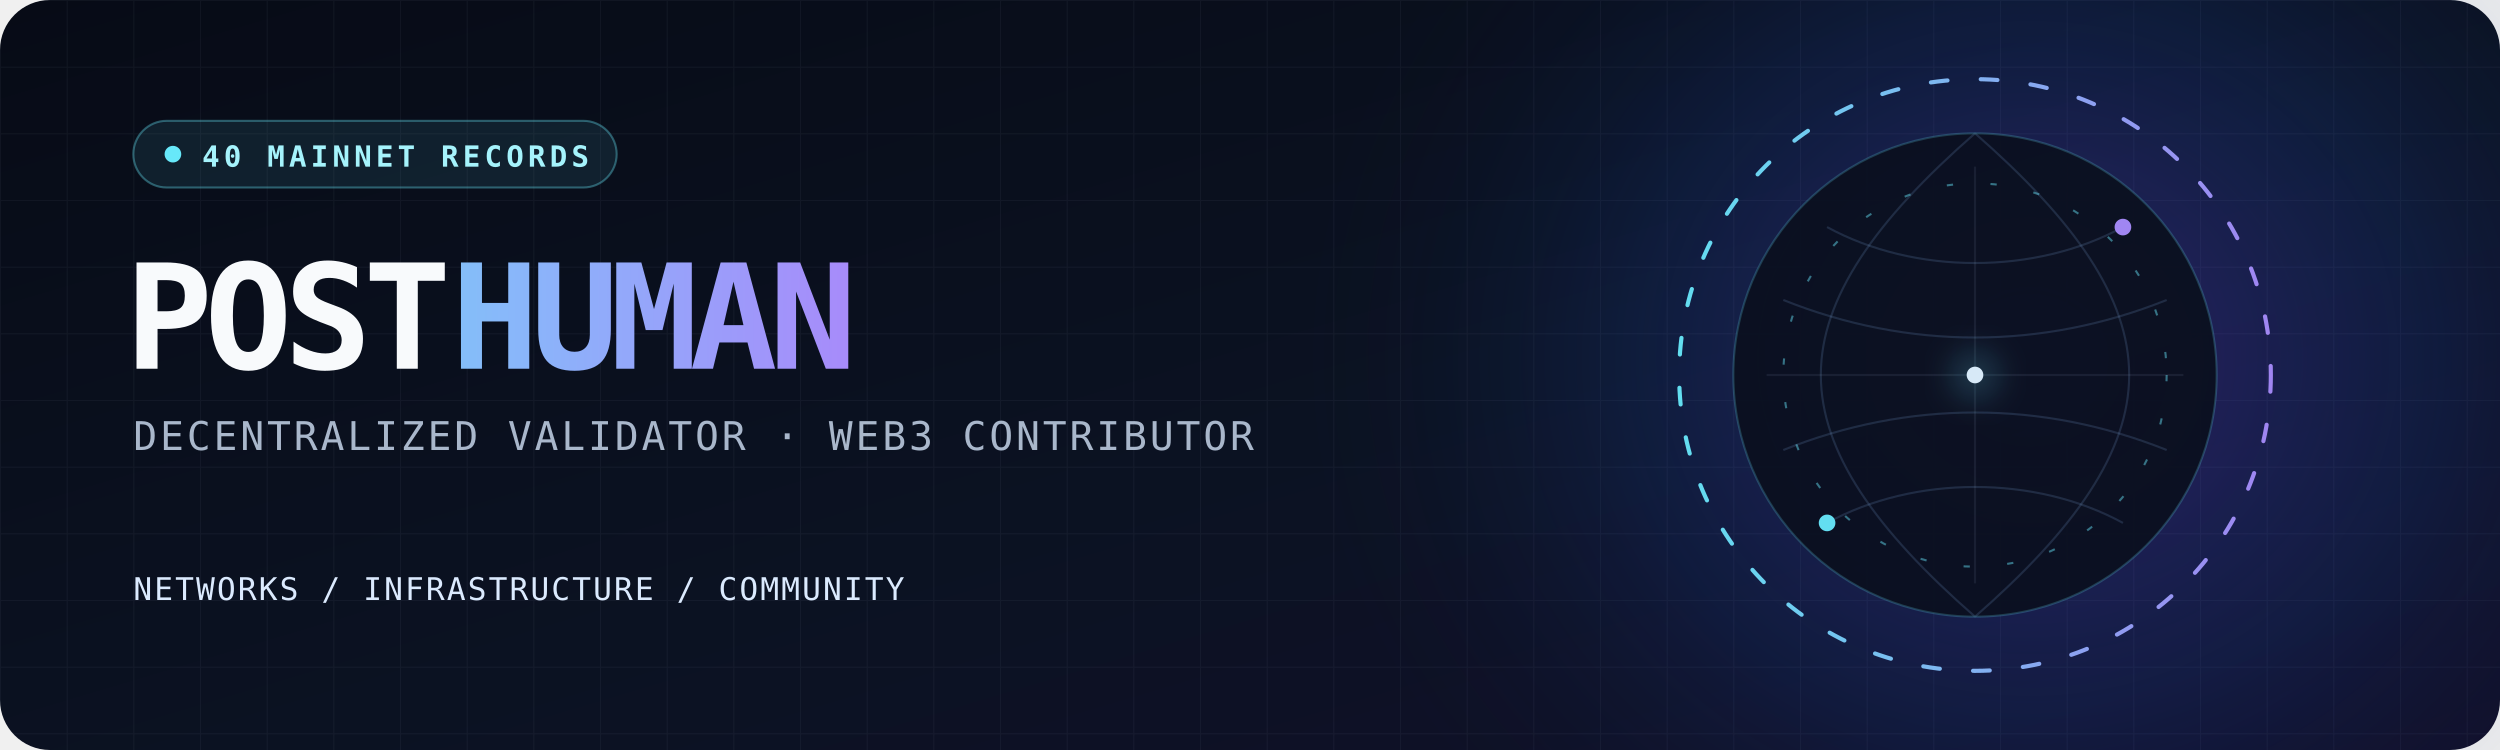
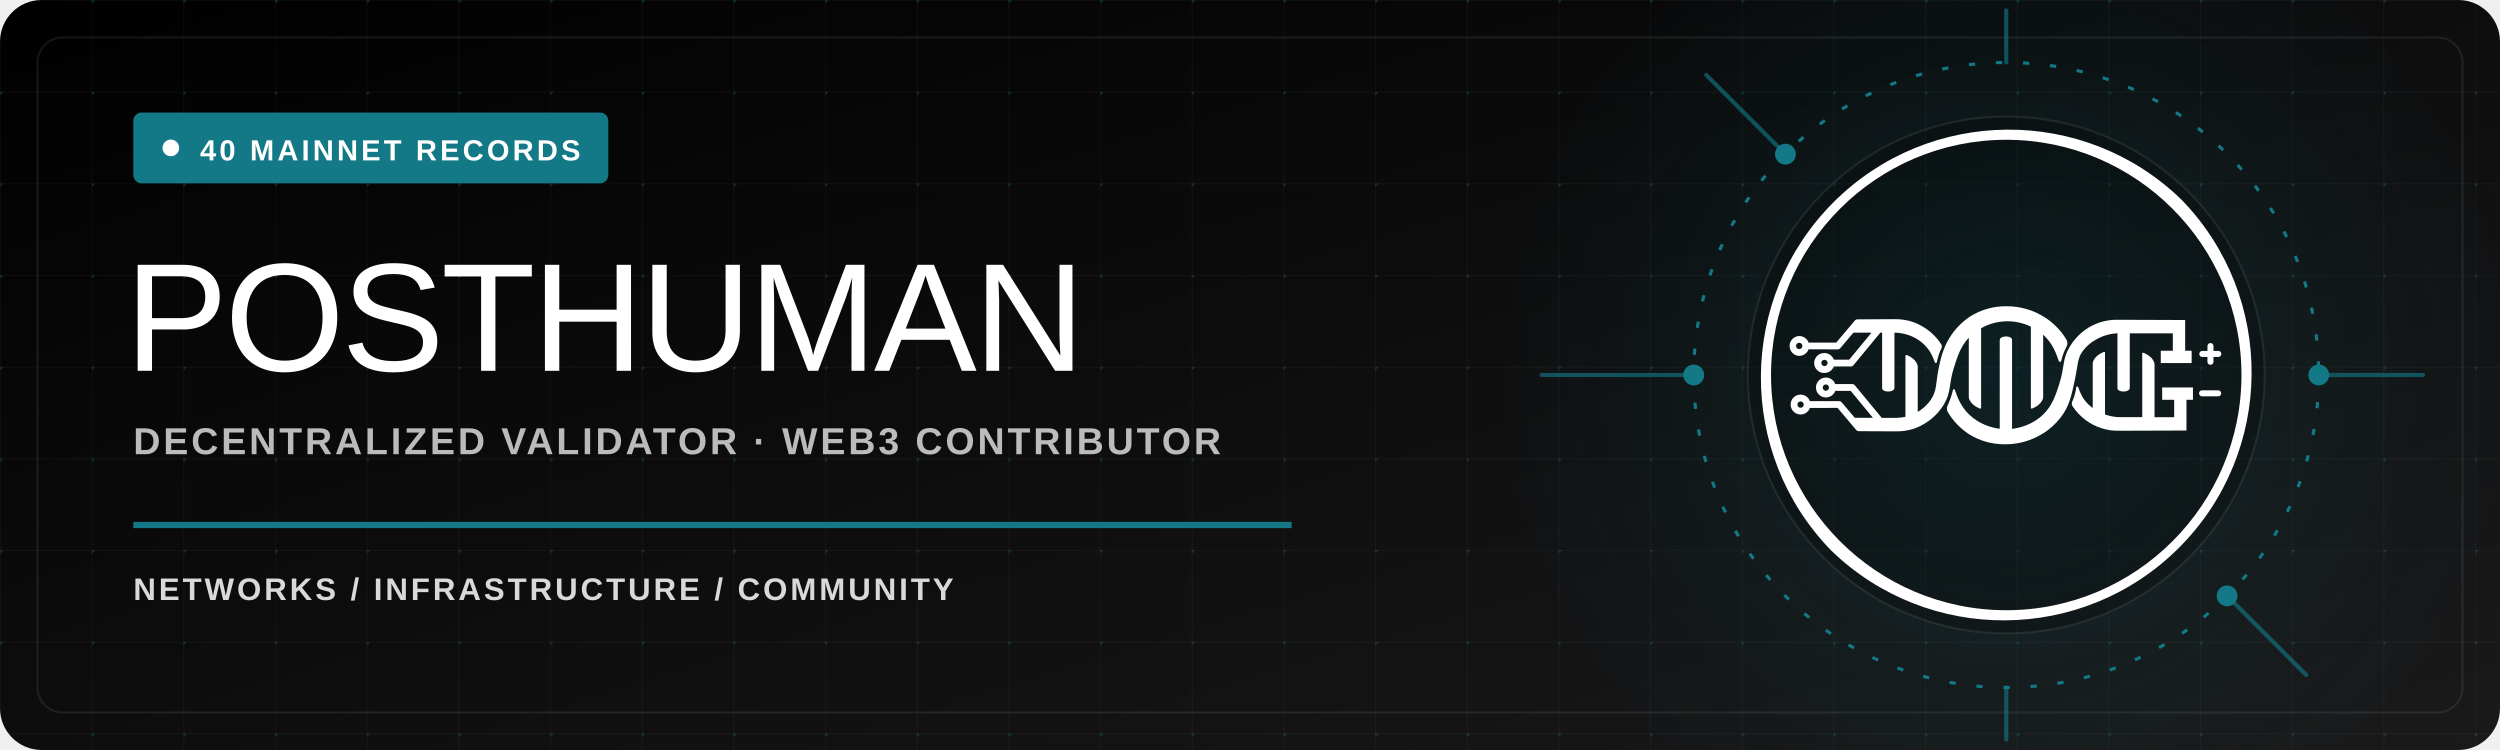
<svg xmlns="http://www.w3.org/2000/svg" width="1200" height="360" viewBox="0 0 1200 360" role="img" aria-labelledby="title description">
  <defs>
    <linearGradient id="background" x1="0" y1="0" x2="1" y2="1">
-       <stop offset="0" stop-color="#070b16" />
-       <stop offset="0.55" stop-color="#0b1222" />
-       <stop offset="1" stop-color="#11102a" />
+       <stop offset="0" stop-color="#000000" />
+       <stop offset="0.64" stop-color="#111112" />
+       <stop offset="1" stop-color="#1A1A1B" />
    </linearGradient>
-     <linearGradient id="accent" x1="0" y1="0" x2="1" y2="0">
-       <stop offset="0" stop-color="#67e8f9" />
-       <stop offset="1" stop-color="#a78bfa" />
-     </linearGradient>
-     <radialGradient id="glow">
-       <stop offset="0" stop-color="#7c3aed" stop-opacity="0.34" />
-       <stop offset="0.55" stop-color="#2563eb" stop-opacity="0.12" />
-       <stop offset="1" stop-color="#0b1222" stop-opacity="0" />
+     <radialGradient id="brand-glow" cx="50%" cy="50%" r="50%">
+       <stop offset="0" stop-color="#137987" stop-opacity="0.24" />
+       <stop offset="0.56" stop-color="#137987" stop-opacity="0.08" />
+       <stop offset="1" stop-color="#137987" stop-opacity="0" />
    </radialGradient>
-     <pattern id="grid" width="32" height="32" patternUnits="userSpaceOnUse">
-       <path d="M32 0H0V32" fill="none" stroke="#dbeafe" stroke-opacity="0.045" />
+     <pattern id="network-grid" width="44" height="44" patternUnits="userSpaceOnUse">
+       <path d="M44 0H0V44" fill="none" stroke="#FFFFFF" stroke-opacity="0.035" />
+       <circle cx="0" cy="0" r="1.5" fill="#137987" fill-opacity="0.28" />
    </pattern>
-     <filter id="soft-glow" x="-50%" y="-50%" width="200%" height="200%">
-       <feGaussianBlur stdDeviation="7" />
-     </filter>
+     <symbol id="posthuman-logo" viewBox="0 0 512 512">
+       <path d="M335.25,230.91A43.65,43.65,0,0,1,349.4,219a49.16,49.16,0,0,1,21.09-6.07h.33V269.4a2.72,2.72,0,0,0,.29,1.33c.8,1.57,3.38,2.36,6,2.35s5.22-.83,6.1-2.48a2.9,2.9,0,0,0,.34-1.2V212.94L428,213v17.93H415.56v12.77h31.88V230.91h-6.7V199.22c-21.29-.09-48.65-.17-69.94-.25h0a55.63,55.63,0,0,0-34.15,11,58.17,58.17,0,0,0-15.11,16.82c-8,13.35-4.86,20.15-10.86,38.71-3.77,11.64-7.17,22.14-16.52,31.27-11,10.69-24.38,13.89-32.17,14.84,0-23.71,0-71.82,0-91.73a2.69,2.69,0,0,0-.28-1.33c-.81-1.57-3.38-2.36-6-2.34s-5.21.83-6.1,2.47a3.07,3.07,0,0,0-.34,1.2v91.65c-7.88-1-21.07-4.39-31.89-15-7.74-7.6-11.44-16.14-14.54-25.37a1,1,0,0,0-1.83.09c-.15.66-.31,1.32-.48,2a81.19,81.19,0,0,1-5.11,14.25,7.3,7.3,0,0,0,.28,6.91l.23.38a71,71,0,0,0,21.36,22.18,68.66,68.66,0,0,0,37.26,10.57h1.19a72.76,72.76,0,0,0,38.43-11.3,70,70,0,0,0,21.53-21.45c6.05-9.82,8-19.16,11.14-33.85C330.29,244.55,329.32,238.89,335.25,230.91Z" />
+       <path d="M217.33,217.5v60.79a9.65,9.65,0,0,0,.11,1.42s1,6.62,10.53,10.63a4.22,4.22,0,0,0,1.21.36.83.83,0,0,0,.65-.17.85.85,0,0,0,.2-.66V207.68a55.48,55.48,0,0,1,51.39-1.62v83.81a.85.85,0,0,0,.2.66.83.83,0,0,0,.65.17,4.22,4.22,0,0,0,1.21-.36c9.53-4,10.53-10.63,10.53-10.63a9.65,9.65,0,0,0,.11-1.42V214.44c.48.43.95.87,1.42,1.33,7.9,7.69,11.55,16.37,14.76,25.89a1.23,1.23,0,0,0,1.26.85,1.24,1.24,0,0,0,1.18-1,58.35,58.35,0,0,1,1.59-5.72,56.41,56.41,0,0,1,3.88-8.9,7.45,7.45,0,0,0,0-7.25c-.35-.63-.72-1.25-1.11-1.88a70.07,70.07,0,0,0-21.52-21.44A72.76,72.76,0,0,0,257.14,185h-1.2a68.65,68.65,0,0,0-37.25,10.58,70.89,70.89,0,0,0-21.36,22.17c-7,11.46-9.31,22.6-11.09,31.28-3.26,15.86-1.56,22.85-8.17,32.58a42.11,42.11,0,0,1-10.47,10.56c-1,.71-2,1.34-3,1.93V247.73a9.73,9.73,0,0,0-.11-1.42s-1-6.61-10.54-10.63a4.13,4.13,0,0,0-1.21-.35.8.8,0,0,0-.64.17.83.83,0,0,0-.2.65v63a47.5,47.5,0,0,1-9.83,1.13H127.27a3.61,3.61,0,0,0-.47-.77L99.66,266.62A3.54,3.54,0,0,0,97,265.35h0l-9.29,0-8.3,0a10.27,10.27,0,0,0-9.63-6.72h0a10.28,10.28,0,1,0,0,20.56h0a10.27,10.27,0,0,0,9.67-6.83l8.31,0,7.59,0,23,27.87H99.67l-3.4-4c-3.4-4-6.91-8.11-10.17-12A3.48,3.48,0,0,0,83.42,283h0L53.27,283a10.29,10.29,0,0,0-9.65-6.77h0a10.28,10.28,0,0,0,0,20.56h0a10.27,10.27,0,0,0,9.65-6.78l28.5-.05c3,3.52,6.09,7.2,9.14,10.77,3.38,4,6.88,8.09,10.12,12a3.47,3.47,0,0,0,.71.64,3.94,3.94,0,0,0,1.85.65h.06l38.41.18h0c13,.06,22.9-3.18,33.33-10.4a57.34,57.34,0,0,0,16.3-17.58c7.86-13.15,4.49-19.65,10.46-38.46C205.67,236.69,208.92,226.47,217.33,217.5ZM66.44,269a3.26,3.26,0,1,1,3.26,3.27A3.28,3.28,0,0,1,66.44,269ZM40.35,286.55a3.26,3.26,0,1,1,3.26,3.27A3.28,3.28,0,0,1,40.35,286.55Z" />
+       <path d="M42.19,236.27h0a10.29,10.29,0,0,0,9.65-6.78l30.11.06h0a3.54,3.54,0,0,0,2.68-1.23c3.28-3.87,6.7-7.92,10.12-12,1.13-1.35,2.27-2.69,3.4-4h18.7l-23,27.86-7.55,0c-1.93,0-3.86,0-8.35,0a10.29,10.29,0,0,0-9.67-6.84h0a10.29,10.29,0,1,0,0,20.57h0a10.3,10.3,0,0,0,9.63-6.72l8.33,0,9.25,0h0a3.53,3.53,0,0,0,2.7-1.27l27.14-32.85a3,3,0,0,0,.48-.76h2V269.4a2.72,2.72,0,0,0,.29,1.33c.8,1.57,3.38,2.36,6,2.35s5.22-.83,6.1-2.48a2.9,2.9,0,0,0,.34-1.2V212.31h0a45.2,45.2,0,0,1,25.55,8,42.09,42.09,0,0,1,10.47,10.57,39.15,39.15,0,0,1,3.09,5.65,59.76,59.76,0,0,1,2.58,6.34,1.1,1.1,0,0,0,1.13.76,1.08,1.08,0,0,0,1-.9l.18-.91a56.64,56.64,0,0,1,4.55-13.43,4.35,4.35,0,0,0-.29-4.26A57.26,57.26,0,0,0,174,208.75c-10.42-7.22-20.32-10.47-33.33-10.41h0l-37.82.18a3.4,3.4,0,0,0-.45,0,3.49,3.49,0,0,0-2.73,1.23l-10.22,12.1-9.06,10.72-28.5-.06a10.31,10.31,0,0,0-9.65-6.78h0a10.29,10.29,0,0,0,0,20.57ZM45.46,226a3.26,3.26,0,1,1-3.26-3.27A3.27,3.27,0,0,1,45.46,226ZM65,243.57a3.26,3.26,0,1,1,3.26,3.26A3.27,3.27,0,0,1,65,243.57Z" />
+       <path d="M417,268.86h0v12.77h12.38v17.92l-20.27,0V245.46A9.65,9.65,0,0,0,409,244s-1-6.62-10.54-10.63a4.12,4.12,0,0,0-1.21-.36.8.8,0,0,0-.64.17.85.85,0,0,0-.2.66v65.7l-24.49,0A50,50,0,0,1,358,296.78V233a.85.85,0,0,0-.2-.66.83.83,0,0,0-.65-.17,4.22,4.22,0,0,0-1.21.36c-9.53,4-10.53,10.63-10.53,10.63a9.65,9.65,0,0,0-.11,1.42v45.51a39.82,39.82,0,0,1-8.62-8.42,33.29,33.29,0,0,1-2.92-4.82,49.08,49.08,0,0,1-3.44-8.25,1,1,0,0,0-.94-.73,1,1,0,0,0-1.11.93c-.16,1.32-.38,2.71-.69,4.16a49.31,49.31,0,0,1-3.42,10.42,5.11,5.11,0,0,0,.4,5A57.69,57.69,0,0,0,338,302.57a55.61,55.61,0,0,0,34.15,11h0l69.94-.25V281.63h6.7V268.86H417Z" />
+       <path d="M437,75A256,256,0,0,0,75,437,256,256,0,0,0,437,75ZM256,498.89c-133.93,0-242.89-109-242.89-242.89S122.07,13.11,256,13.11,498.89,122.07,498.89,256,389.93,498.89,256,498.89Z" />
+       <path d="M475,271.81H458.42a3.12,3.12,0,1,0,0,6.23H475a3.12,3.12,0,0,0,0-6.23Z" />
+       <path d="M458.42,237.36h5.33v5.19a3.12,3.12,0,0,0,6.23,0v-5.19H475a3.12,3.12,0,0,0,0-6.24H470v-5.19a3.12,3.12,0,0,0-6.23,0v5.19h-5.33a3.12,3.12,0,0,0,0,6.24Z" />
+     </symbol>
    <style>
-       .orbit { animation: orbit 18s linear infinite; }
-       .signal { animation: signal 3.2s ease-in-out infinite; }
-       @keyframes orbit { to { stroke-dashoffset: -320; } }
-       @keyframes signal { 0%, 100% { opacity: .45; } 50% { opacity: 1; } }
+       .network-ring { animation: network-pulse 4.8s ease-in-out infinite; transform-origin: 963px 180px; }
+       .network-node { animation: node-pulse 3.2s ease-in-out infinite; }
+       .brand { font-family: "Hisqaida 2018", Hisqaida, "Zona Pro", Arial, sans-serif; }
+       .copy { font-family: "Zona Pro", ZonaPro, Arial, sans-serif; }
+       @keyframes network-pulse { 0%, 100% { opacity: .34; transform: scale(.98); } 50% { opacity: .62; transform: scale(1.02); } }
+       @keyframes node-pulse { 0%, 100% { opacity: .55; } 50% { opacity: 1; } }
      @media (prefers-reduced-motion: reduce) {
-         .orbit, .signal { animation: none; }
+         .network-ring, .network-node { animation: none; }
      }
    </style>
  </defs>
-   <rect width="1200" height="360" rx="24" fill="url(#background)" />
-   <rect width="1200" height="360" rx="24" fill="url(#grid)" />
-   <ellipse cx="975" cy="172" rx="360" ry="330" fill="url(#glow)" />
-   <g opacity="0.95">
-     <circle cx="948" cy="180" r="116" fill="#0b1020" stroke="#67e8f9" stroke-opacity="0.22" />
-     <circle class="orbit" cx="948" cy="180" r="142" fill="none" stroke="url(#accent)" stroke-width="2" stroke-dasharray="8 16" stroke-linecap="round" />
-     <circle class="orbit" cx="948" cy="180" r="92" fill="none" stroke="#67e8f9" stroke-opacity="0.48" stroke-dasharray="3 18" />
-     <path d="M848 180h200M948 80v200" stroke="#bfdbfe" stroke-opacity="0.08" />
-     <path d="M877 109c42 23 100 23 142 0M877 251c42-23 100-23 142 0M856 144c60 24 124 24 184 0M856 216c60-24 124-24 184 0" fill="none" stroke="#93c5fd" stroke-opacity="0.16" />
-     <path d="M948 64c-48 42-74 79-74 116s26 74 74 116M948 64c48 42 74 79 74 116s-26 74-74 116" fill="none" stroke="#93c5fd" stroke-opacity="0.16" />
-     <circle cx="948" cy="180" r="12" fill="#67e8f9" opacity="0.18" filter="url(#soft-glow)" />
-     <circle class="signal" cx="948" cy="180" r="4" fill="#e0f2fe" />
-     <circle class="signal" cx="1019" cy="109" r="4" fill="#a78bfa" />
-     <circle class="signal" cx="877" cy="251" r="4" fill="#67e8f9" />
-   </g>
-   <g font-family="ui-monospace, SFMono-Regular, Menlo, Monaco, Consolas, monospace">
-     <rect x="64" y="58" width="232" height="32" rx="16" fill="#67e8f9" fill-opacity="0.09" stroke="#67e8f9" stroke-opacity="0.35" />
-     <circle cx="83" cy="74" r="4" fill="#67e8f9" />
-     <text x="97" y="80" fill="#a5f3fc" font-size="14" font-weight="700" letter-spacing="2">40 MAINNET RECORDS</text>
-     <text x="60" y="177" fill="#f8fafc" font-size="70" font-weight="800" letter-spacing="-4">POST<tspan fill="url(#accent)">HUMAN</tspan>
-     </text>
-     <text x="64" y="216" fill="#a9b7cb" font-size="19" letter-spacing="1.4">DECENTRALIZED VALIDATOR · WEB3 CONTRIBUTOR</text>
-     <line x1="64" y1="252" x2="586" y2="252" stroke="url(#accent)" stroke-width="2" />
-     <text x="64" y="288" fill="#dbeafe" font-size="15" letter-spacing="1">NETWORKS  /  INFRASTRUCTURE  /  COMMUNITY</text>
+   <rect width="1200" height="360" rx="20" fill="url(#background)" />
+   <rect width="1200" height="360" rx="20" fill="url(#network-grid)" />
+   <rect x="18" y="18" width="1164" height="324" rx="12" fill="none" stroke="#FFFFFF" stroke-opacity="0.08" />
+   <circle cx="963" cy="180" r="245" fill="url(#brand-glow)" />
+   <circle class="network-ring" cx="963" cy="180" r="150" fill="none" stroke="#137987" stroke-width="1.5" stroke-dasharray="3 10" />
+   <circle cx="963" cy="180" r="124" fill="#000000" fill-opacity="0.24" stroke="#FFFFFF" stroke-opacity="0.08" />
+   <path d="M813 180H740M1113 180h50M963 30V5M963 330v25M857 74l-38-38M1069 286l38 38" fill="none" stroke="#137987" stroke-width="2" stroke-linecap="round" stroke-opacity="0.62" />
+   <circle class="network-node" cx="813" cy="180" r="5" fill="#137987" />
+   <circle class="network-node" cx="1113" cy="180" r="5" fill="#137987" />
+   <circle class="network-node" cx="857" cy="74" r="5" fill="#137987" />
+   <circle class="network-node" cx="1069" cy="286" r="5" fill="#137987" />
+   <use href="#posthuman-logo" x="844" y="61" width="238" height="238" fill="#FFFFFF" />
+   <g class="copy">
+     <rect x="64" y="54" width="228" height="34" rx="4" fill="#137987" />
+     <circle cx="82" cy="71" r="4" fill="#FFFFFF" />
+     <text x="96" y="77" fill="#FFFFFF" font-size="14" font-weight="700" letter-spacing="1.5">40 MAINNET RECORDS</text>
+     <text class="brand" x="60" y="178" fill="#FFFFFF" font-size="74" font-weight="400" letter-spacing="-1.5">POSTHUMAN</text>
+     <text x="64" y="218" fill="#FFFFFF" fill-opacity="0.72" font-size="18" font-weight="600" letter-spacing="1.4">DECENTRALIZED VALIDATOR · WEB3 CONTRIBUTOR</text>
+     <line x1="64" y1="252" x2="620" y2="252" stroke="#137987" stroke-width="3" />
+     <text x="64" y="288" fill="#FFFFFF" fill-opacity="0.84" font-size="15" font-weight="600" letter-spacing="1.4">NETWORKS  /  INFRASTRUCTURE  /  COMMUNITY</text>
  </g>
</svg>
